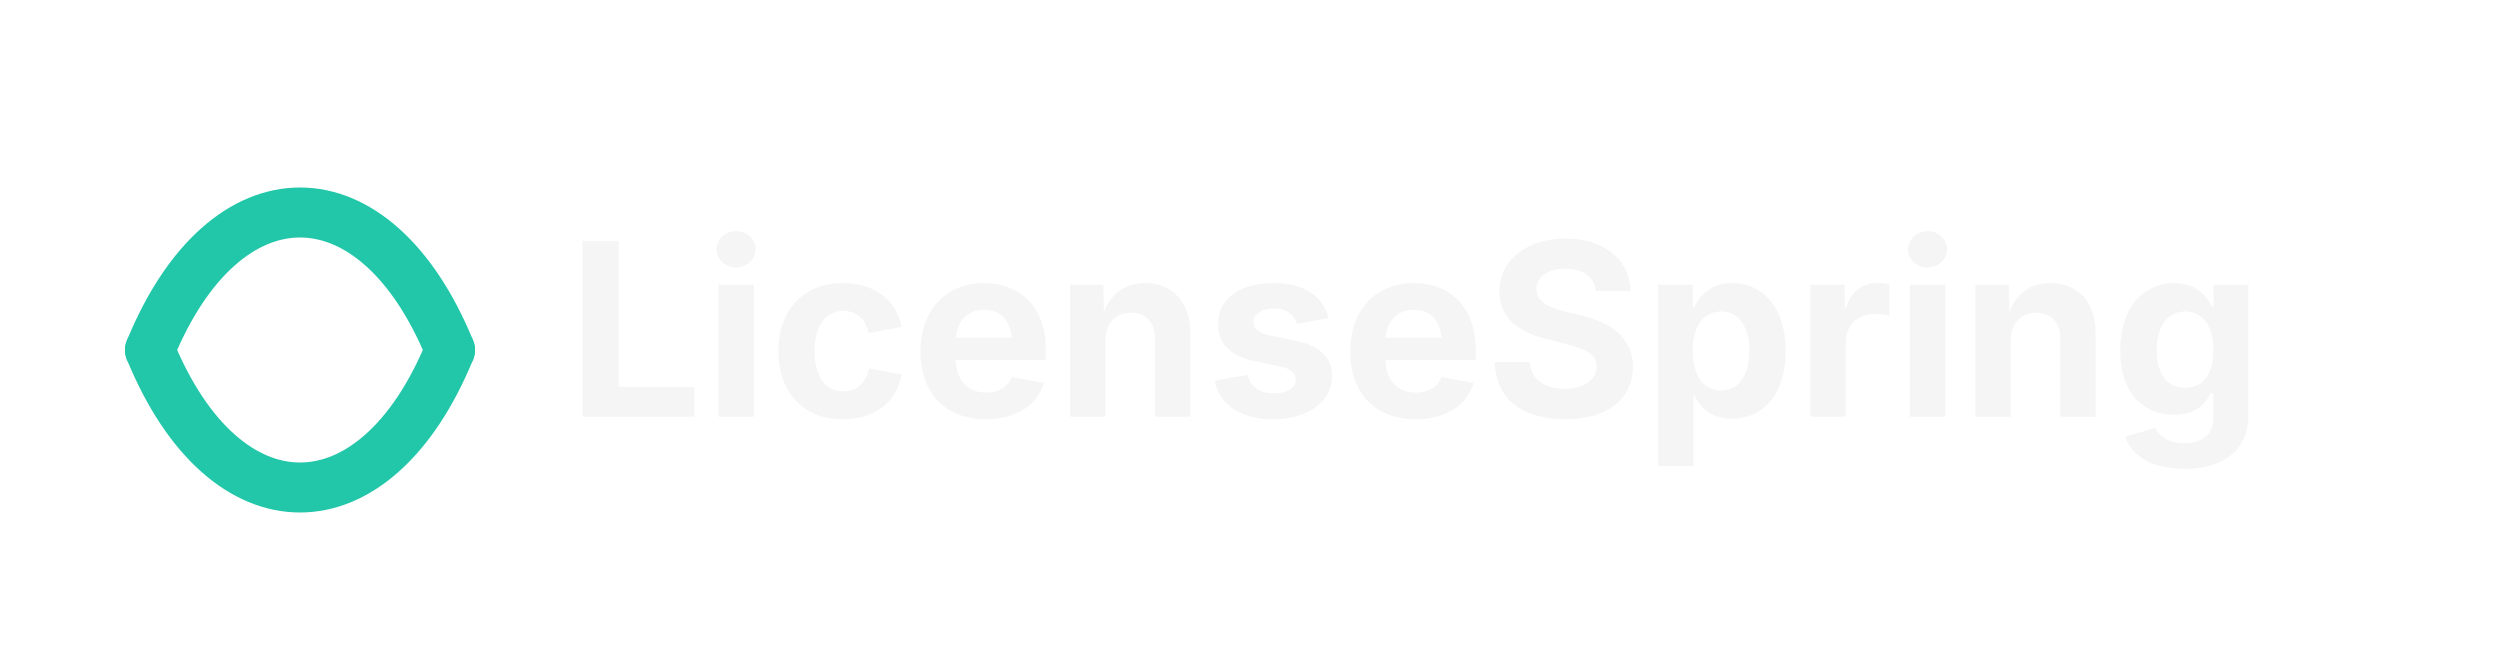
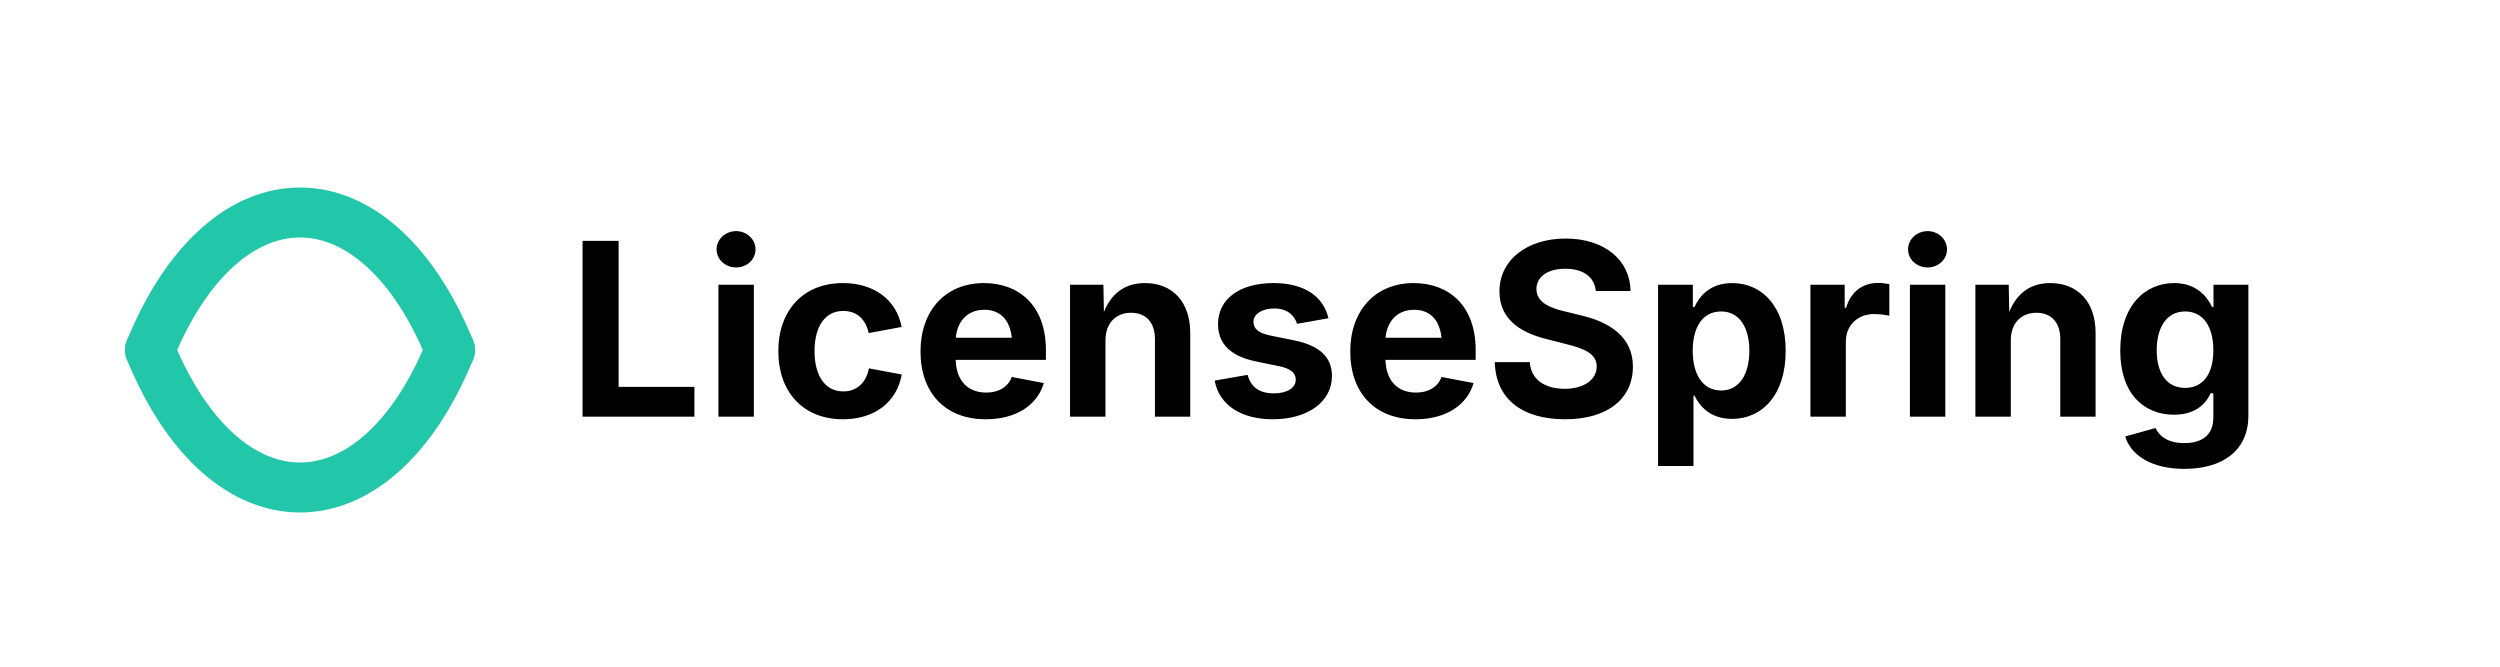
<svg xmlns="http://www.w3.org/2000/svg" viewBox="0 0 300 80" role="img" aria-labelledby="title">
  <rect width="300" height="80" fill="none" />
  <g transform="translate(12 18)" fill="none" stroke="#21c7a8" stroke-width="6" stroke-linecap="round">
    <path d="M6 24c9-22 27-22 36 0" />
    <path d="M6 24c9 22 27 22 36 0" />
  </g>
-   <text x="68" y="50" fill="#f5f5f5" font-family="Inter, Arial, sans-serif" font-size="29" font-weight="700">LicenseSpring</text>
+   <text x="68" y="50" fill="currentColor" font-family="Inter, Arial, sans-serif" font-size="29" font-weight="700">LicenseSpring</text>
</svg>
